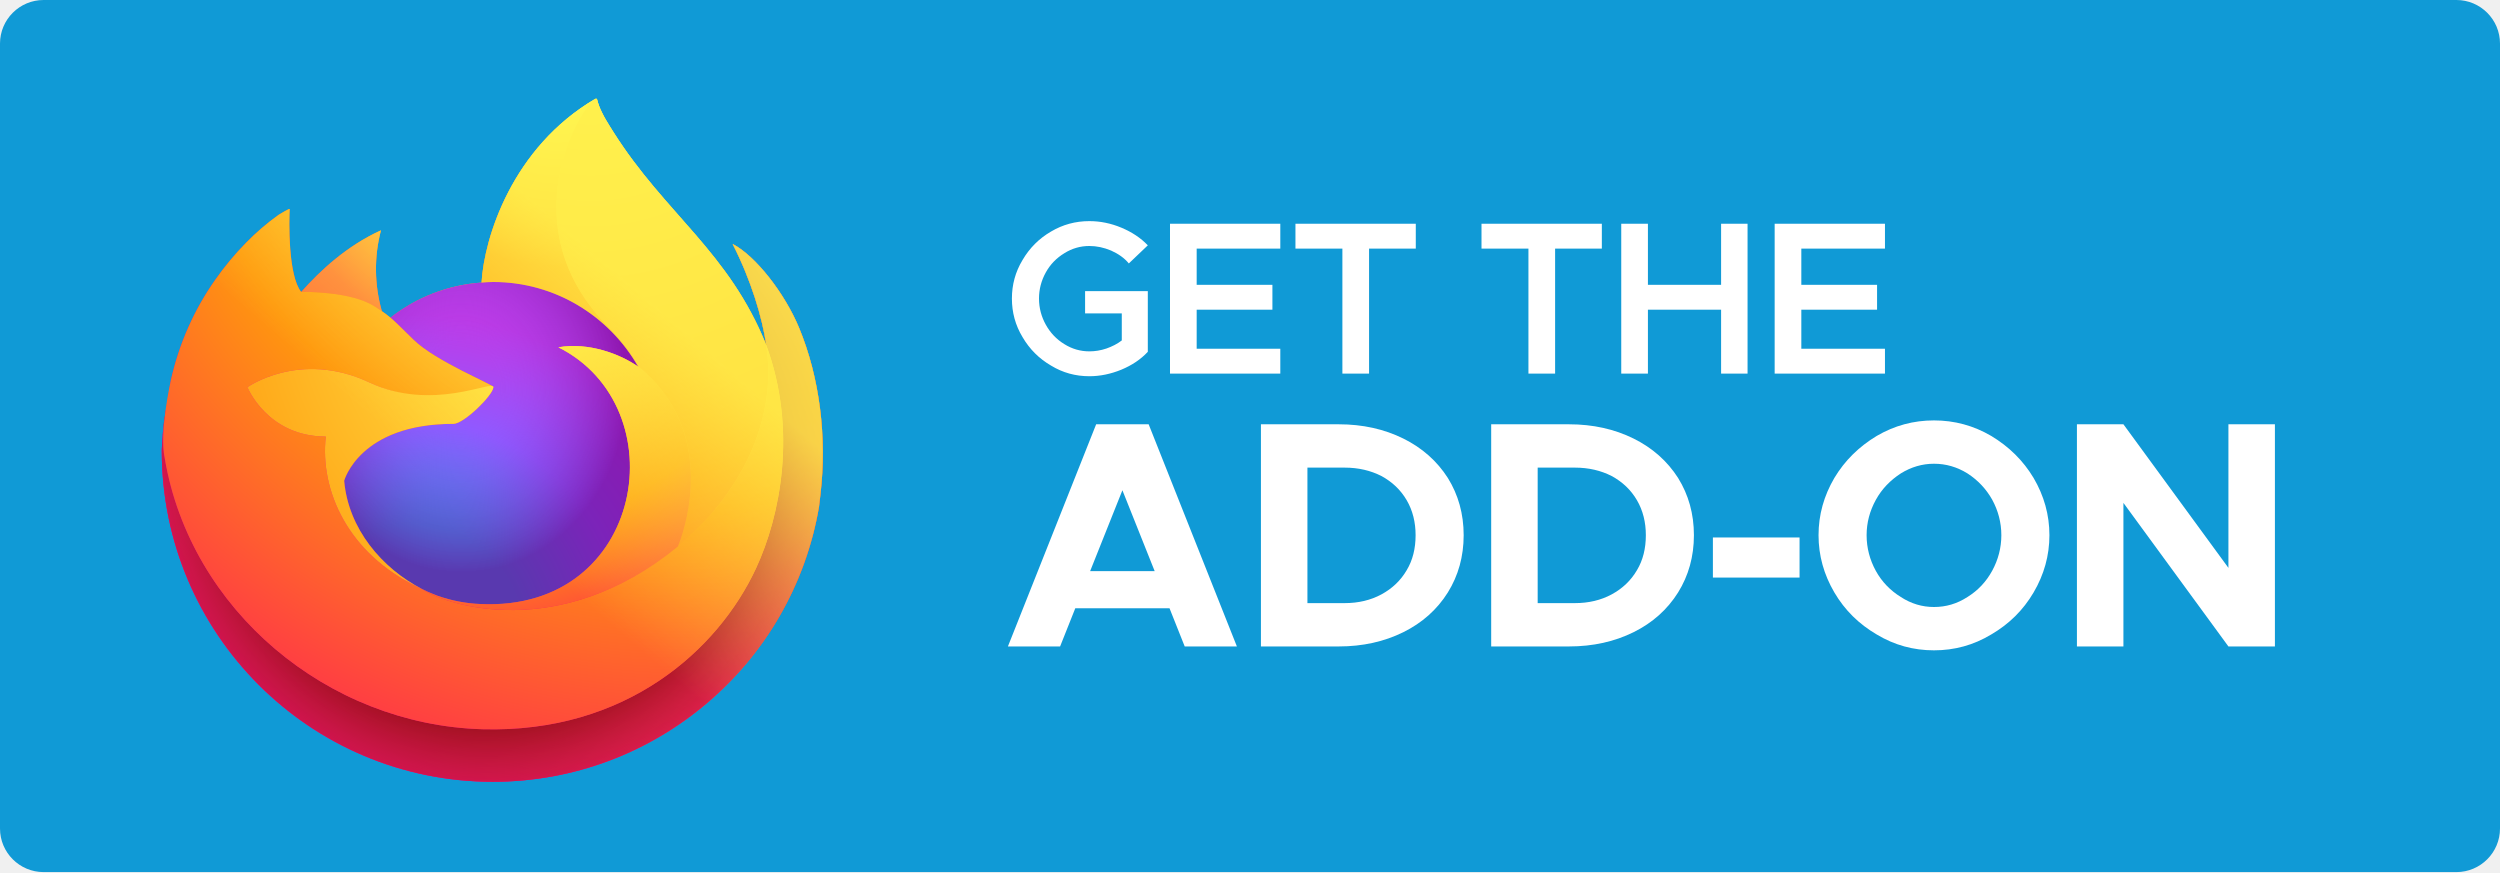
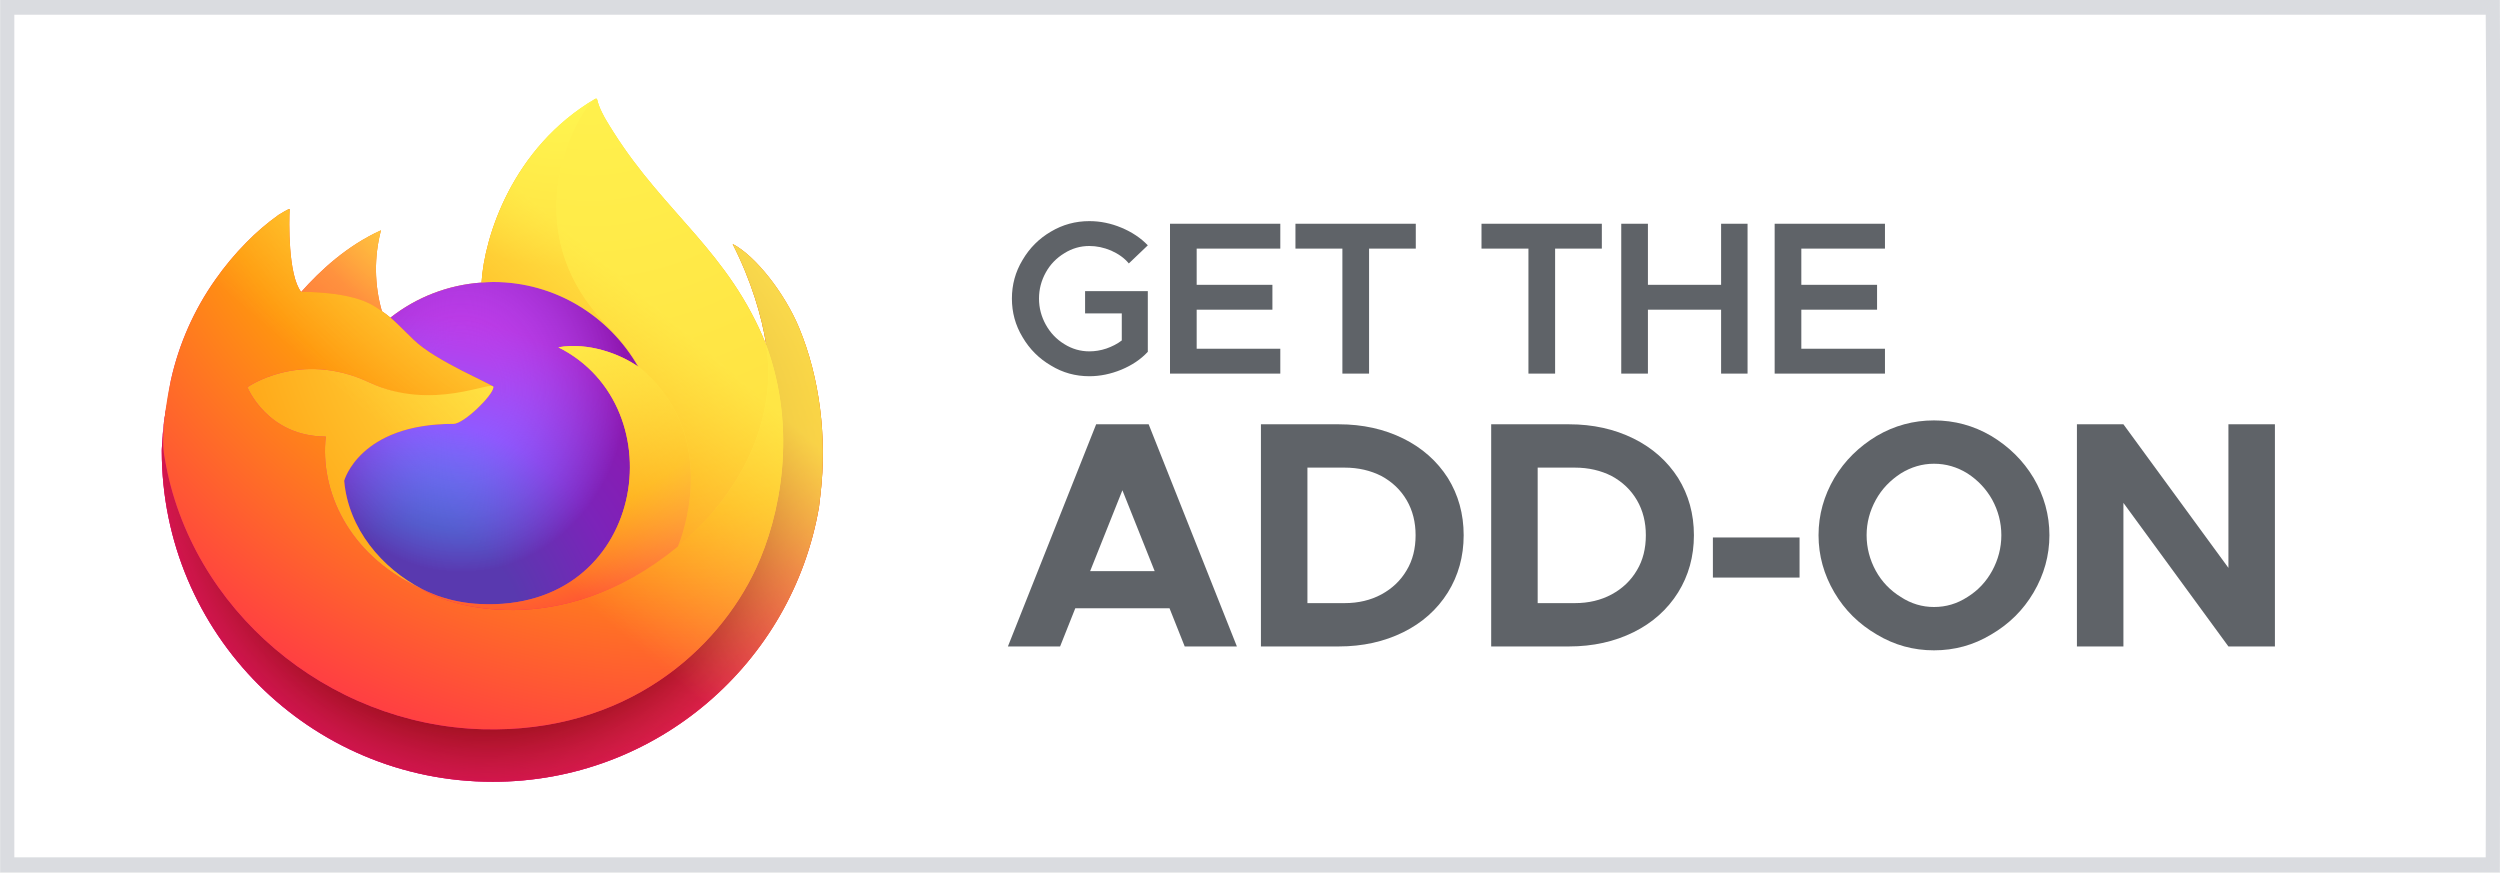
- <svg xmlns="http://www.w3.org/2000/svg" width="100%" height="100%" viewBox="0 0 172 60" version="1.1" xml:space="preserve" style="fill-rule:evenodd;clip-rule:evenodd;stroke-linejoin:round;stroke-miterlimit:2;">
+ <svg xmlns="http://www.w3.org/2000/svg" width="100%" height="100%" viewBox="0 0 172 60" version="1.1" xml:space="preserve" style="fill-rule:evenodd;clip-rule:evenodd;stroke-linejoin:round;stroke-miterlimit:2;" id="svg204">
  <g id="background" transform="matrix(1.02994,0,0,1.09091,-4.11976,-4.36364)">
-     <path d="M171,6.75C171,5.232 169.695,4 168.087,4L6.913,4C5.305,4 4,5.232 4,6.75L4,56.25C4,57.768 5.305,59 6.913,59L168.087,59C169.695,59 171,57.768 171,56.25L171,6.75Z" style="fill:rgb(16,154,214);" />
+     <path d="m 170.515,4.458 -166.029,0 0,54.083 H 170.515 c 0,0 0.136,-39.566 0,-54.083 z" style="fill:#ffffff;fill-opacity:1;stroke:#dadce0;stroke-width:0.943;stroke-linecap:square;stroke-linejoin:miter;stroke-miterlimit:2;stroke-dasharray:none;stroke-opacity:1" id="path2" />
  </g>
-   <g id="add-on" transform="matrix(1.03912,0,0,1.06245,-1.85987,-7.58422)">
-     <g transform="matrix(20.9407,0,0,20.9407,68,49)">
-       <path d="M0.584,0L0.536,-0.118L0.238,-0.118L0.19,0L0.025,0L0.304,-0.687L0.47,-0.687L0.749,0L0.584,0ZM0.285,-0.233L0.489,-0.233L0.387,-0.483L0.285,-0.233Z" style="fill:white;fill-rule:nonzero;" />
+   <g id="add-on" transform="matrix(1.03912,0,0,1.06245,-1.85987,-7.58422)" style="fill:#5f6368;fill-opacity:1">
+     <g transform="matrix(20.9407,0,0,20.9407,68,49)" id="g7" style="fill:#5f6368;fill-opacity:1">
+       <path d="M0.584,0L0.536,-0.118L0.238,-0.118L0.19,0L0.025,0L0.304,-0.687L0.47,-0.687L0.749,0L0.584,0ZM0.285,-0.233L0.489,-0.233L0.387,-0.483L0.285,-0.233Z" style="fill:#5f6368;fill-rule:nonzero;fill-opacity:1" id="path5" />
    </g>
-     <g transform="matrix(20.9407,0,0,20.9407,83.7893,49)">
-       <path d="M0.317,-0.687C0.393,-0.687 0.461,-0.672 0.521,-0.643C0.581,-0.614 0.628,-0.573 0.662,-0.521C0.695,-0.469 0.712,-0.41 0.712,-0.344C0.712,-0.278 0.695,-0.219 0.662,-0.167C0.628,-0.114 0.581,-0.073 0.521,-0.044C0.461,-0.015 0.393,0 0.317,0L0.071,0L0.071,-0.687L0.317,-0.687ZM0.336,-0.134C0.379,-0.134 0.418,-0.143 0.452,-0.161C0.486,-0.179 0.513,-0.204 0.532,-0.236C0.551,-0.267 0.56,-0.303 0.56,-0.344C0.56,-0.384 0.551,-0.42 0.532,-0.452C0.513,-0.484 0.486,-0.509 0.452,-0.527C0.418,-0.544 0.379,-0.553 0.336,-0.553L0.218,-0.553L0.218,-0.134L0.336,-0.134Z" style="fill:white;fill-rule:nonzero;" />
+     <g transform="matrix(20.9407,0,0,20.9407,83.7893,49)" id="g11" style="fill:#5f6368;fill-opacity:1">
+       <path d="M0.317,-0.687C0.393,-0.687 0.461,-0.672 0.521,-0.643C0.581,-0.614 0.628,-0.573 0.662,-0.521C0.695,-0.469 0.712,-0.41 0.712,-0.344C0.712,-0.278 0.695,-0.219 0.662,-0.167C0.628,-0.114 0.581,-0.073 0.521,-0.044C0.461,-0.015 0.393,0 0.317,0L0.071,0L0.071,-0.687L0.317,-0.687ZM0.336,-0.134C0.379,-0.134 0.418,-0.143 0.452,-0.161C0.486,-0.179 0.513,-0.204 0.532,-0.236C0.551,-0.267 0.56,-0.303 0.56,-0.344C0.56,-0.384 0.551,-0.42 0.532,-0.452C0.513,-0.484 0.486,-0.509 0.452,-0.527C0.418,-0.544 0.379,-0.553 0.336,-0.553L0.218,-0.553L0.218,-0.134L0.336,-0.134Z" style="fill:#5f6368;fill-rule:nonzero;fill-opacity:1" id="path9" />
    </g>
-     <g transform="matrix(20.9407,0,0,20.9407,99.0341,49)">
-       <path d="M0.317,-0.687C0.393,-0.687 0.461,-0.672 0.521,-0.643C0.581,-0.614 0.628,-0.573 0.662,-0.521C0.695,-0.469 0.712,-0.41 0.712,-0.344C0.712,-0.278 0.695,-0.219 0.662,-0.167C0.628,-0.114 0.581,-0.073 0.521,-0.044C0.461,-0.015 0.393,0 0.317,0L0.071,0L0.071,-0.687L0.317,-0.687ZM0.336,-0.134C0.379,-0.134 0.418,-0.143 0.452,-0.161C0.486,-0.179 0.513,-0.204 0.532,-0.236C0.551,-0.267 0.56,-0.303 0.56,-0.344C0.56,-0.384 0.551,-0.42 0.532,-0.452C0.513,-0.484 0.486,-0.509 0.452,-0.527C0.418,-0.544 0.379,-0.553 0.336,-0.553L0.218,-0.553L0.218,-0.134L0.336,-0.134Z" style="fill:white;fill-rule:nonzero;" />
+     <g transform="matrix(20.9407,0,0,20.9407,99.0341,49)" id="g15" style="fill:#5f6368;fill-opacity:1">
+       <path d="M0.317,-0.687C0.393,-0.687 0.461,-0.672 0.521,-0.643C0.581,-0.614 0.628,-0.573 0.662,-0.521C0.695,-0.469 0.712,-0.41 0.712,-0.344C0.712,-0.278 0.695,-0.219 0.662,-0.167C0.628,-0.114 0.581,-0.073 0.521,-0.044C0.461,-0.015 0.393,0 0.317,0L0.071,0L0.071,-0.687L0.317,-0.687ZM0.336,-0.134C0.379,-0.134 0.418,-0.143 0.452,-0.161C0.486,-0.179 0.513,-0.204 0.532,-0.236C0.551,-0.267 0.56,-0.303 0.56,-0.344C0.56,-0.384 0.551,-0.42 0.532,-0.452C0.513,-0.484 0.486,-0.509 0.452,-0.527C0.418,-0.544 0.379,-0.553 0.336,-0.553L0.218,-0.553L0.218,-0.134L0.336,-0.134Z" style="fill:#5f6368;fill-rule:nonzero;fill-opacity:1" id="path13" />
    </g>
-     <g transform="matrix(20.9407,0,0,20.9407,114.279,49)">
-       <rect x="0.044" y="-0.337" width="0.274" height="0.124" style="fill:white;fill-rule:nonzero;" />
+     <g transform="matrix(20.9407,0,0,20.9407,114.279,49)" id="g19" style="fill:#5f6368;fill-opacity:1">
+       <rect x="0.044" y="-0.337" width="0.274" height="0.124" style="fill:#5f6368;fill-rule:nonzero;fill-opacity:1" id="rect17" />
    </g>
-     <g transform="matrix(20.9407,0,0,20.9407,121.441,49)">
-       <path d="M0.401,0.012C0.336,0.012 0.276,-0.004 0.22,-0.037C0.164,-0.069 0.119,-0.112 0.086,-0.167C0.053,-0.222 0.036,-0.281 0.036,-0.344C0.036,-0.407 0.053,-0.466 0.086,-0.521C0.119,-0.575 0.164,-0.618 0.22,-0.651C0.276,-0.683 0.336,-0.699 0.401,-0.699C0.466,-0.699 0.526,-0.683 0.582,-0.651C0.638,-0.618 0.683,-0.575 0.716,-0.521C0.749,-0.466 0.766,-0.407 0.766,-0.344C0.766,-0.281 0.749,-0.222 0.716,-0.167C0.683,-0.112 0.638,-0.069 0.582,-0.037C0.526,-0.004 0.466,0.012 0.401,0.012ZM0.401,-0.122C0.439,-0.122 0.474,-0.132 0.507,-0.153C0.54,-0.173 0.566,-0.2 0.585,-0.234C0.604,-0.268 0.614,-0.305 0.614,-0.344C0.614,-0.383 0.604,-0.42 0.585,-0.454C0.566,-0.487 0.54,-0.514 0.507,-0.535C0.474,-0.555 0.439,-0.565 0.401,-0.565C0.364,-0.565 0.329,-0.555 0.296,-0.535C0.263,-0.514 0.236,-0.487 0.217,-0.453C0.198,-0.419 0.188,-0.383 0.188,-0.344C0.188,-0.305 0.198,-0.268 0.217,-0.234C0.236,-0.2 0.263,-0.173 0.296,-0.153C0.329,-0.132 0.364,-0.122 0.401,-0.122Z" style="fill:white;fill-rule:nonzero;" />
+     <g transform="matrix(20.9407,0,0,20.9407,121.441,49)" id="g23" style="fill:#5f6368;fill-opacity:1">
+       <path d="M0.401,0.012C0.336,0.012 0.276,-0.004 0.22,-0.037C0.164,-0.069 0.119,-0.112 0.086,-0.167C0.053,-0.222 0.036,-0.281 0.036,-0.344C0.036,-0.407 0.053,-0.466 0.086,-0.521C0.119,-0.575 0.164,-0.618 0.22,-0.651C0.276,-0.683 0.336,-0.699 0.401,-0.699C0.466,-0.699 0.526,-0.683 0.582,-0.651C0.638,-0.618 0.683,-0.575 0.716,-0.521C0.749,-0.466 0.766,-0.407 0.766,-0.344C0.766,-0.281 0.749,-0.222 0.716,-0.167C0.683,-0.112 0.638,-0.069 0.582,-0.037C0.526,-0.004 0.466,0.012 0.401,0.012ZM0.401,-0.122C0.439,-0.122 0.474,-0.132 0.507,-0.153C0.54,-0.173 0.566,-0.2 0.585,-0.234C0.604,-0.268 0.614,-0.305 0.614,-0.344C0.614,-0.383 0.604,-0.42 0.585,-0.454C0.566,-0.487 0.54,-0.514 0.507,-0.535C0.474,-0.555 0.439,-0.565 0.401,-0.565C0.364,-0.565 0.329,-0.555 0.296,-0.535C0.263,-0.514 0.236,-0.487 0.217,-0.453C0.198,-0.419 0.188,-0.383 0.188,-0.344C0.188,-0.305 0.198,-0.268 0.217,-0.234C0.236,-0.2 0.263,-0.173 0.296,-0.153C0.329,-0.132 0.364,-0.122 0.401,-0.122Z" style="fill:#5f6368;fill-rule:nonzero;fill-opacity:1" id="path21" />
    </g>
-     <g transform="matrix(20.9407,0,0,20.9407,137.816,49)">
-       <path d="M0.071,-0.687L0.218,-0.687L0.55,-0.243L0.55,-0.687L0.697,-0.687L0.697,0L0.55,0L0.218,-0.444L0.218,0L0.071,0L0.071,-0.687Z" style="fill:white;fill-rule:nonzero;" />
+     <g transform="matrix(20.9407,0,0,20.9407,137.816,49)" id="g27" style="fill:#5f6368;fill-opacity:1">
+       <path d="M0.071,-0.687L0.218,-0.687L0.55,-0.243L0.55,-0.687L0.697,-0.687L0.697,0L0.55,0L0.218,-0.444L0.218,0L0.071,0L0.071,-0.687Z" style="fill:#5f6368;fill-rule:nonzero;fill-opacity:1" id="path25" />
    </g>
  </g>
-   <g id="get-the" transform="matrix(0.808814,0,0,0.826975,13.1944,3.37585)">
-     <g transform="matrix(18.1486,0,0,18.1486,69,27)">
-       <path d="M0.385,-0.378L0.679,-0.378L0.679,-0.1C0.646,-0.065 0.604,-0.038 0.555,-0.018C0.505,0.002 0.455,0.012 0.405,0.012C0.34,0.012 0.28,-0.004 0.225,-0.037C0.169,-0.069 0.125,-0.112 0.092,-0.167C0.058,-0.222 0.042,-0.281 0.042,-0.344C0.042,-0.407 0.058,-0.466 0.092,-0.521C0.125,-0.576 0.169,-0.619 0.225,-0.651C0.28,-0.683 0.34,-0.699 0.405,-0.699C0.456,-0.699 0.506,-0.689 0.555,-0.669C0.604,-0.649 0.646,-0.622 0.679,-0.588L0.59,-0.505C0.569,-0.53 0.541,-0.549 0.507,-0.564C0.473,-0.578 0.439,-0.585 0.405,-0.585C0.363,-0.585 0.324,-0.574 0.288,-0.552C0.251,-0.53 0.222,-0.501 0.201,-0.464C0.18,-0.427 0.169,-0.387 0.169,-0.344C0.169,-0.301 0.18,-0.261 0.201,-0.224C0.222,-0.187 0.251,-0.157 0.288,-0.135C0.324,-0.113 0.363,-0.102 0.405,-0.102C0.431,-0.102 0.458,-0.106 0.485,-0.115C0.511,-0.124 0.536,-0.136 0.557,-0.152L0.557,-0.276L0.385,-0.276L0.385,-0.378Z" style="fill:white;fill-rule:nonzero;" />
+   <g id="get-the" transform="matrix(0.808814,0,0,0.826975,13.1944,3.37585)" style="fill:#5f6368;fill-opacity:1">
+     <g transform="matrix(18.1486,0,0,18.1486,69,27)" id="g32" style="fill:#5f6368;fill-opacity:1">
+       <path d="M0.385,-0.378L0.679,-0.378L0.679,-0.1C0.646,-0.065 0.604,-0.038 0.555,-0.018C0.505,0.002 0.455,0.012 0.405,0.012C0.34,0.012 0.28,-0.004 0.225,-0.037C0.169,-0.069 0.125,-0.112 0.092,-0.167C0.058,-0.222 0.042,-0.281 0.042,-0.344C0.042,-0.407 0.058,-0.466 0.092,-0.521C0.125,-0.576 0.169,-0.619 0.225,-0.651C0.28,-0.683 0.34,-0.699 0.405,-0.699C0.456,-0.699 0.506,-0.689 0.555,-0.669C0.604,-0.649 0.646,-0.622 0.679,-0.588L0.59,-0.505C0.569,-0.53 0.541,-0.549 0.507,-0.564C0.473,-0.578 0.439,-0.585 0.405,-0.585C0.363,-0.585 0.324,-0.574 0.288,-0.552C0.251,-0.53 0.222,-0.501 0.201,-0.464C0.18,-0.427 0.169,-0.387 0.169,-0.344C0.169,-0.301 0.18,-0.261 0.201,-0.224C0.222,-0.187 0.251,-0.157 0.288,-0.135C0.324,-0.113 0.363,-0.102 0.405,-0.102C0.431,-0.102 0.458,-0.106 0.485,-0.115C0.511,-0.124 0.536,-0.136 0.557,-0.152L0.557,-0.276L0.385,-0.276L0.385,-0.378Z" style="fill:#5f6368;fill-rule:nonzero;fill-opacity:1" id="path30" />
    </g>
-     <g transform="matrix(18.1486,0,0,18.1486,81.8855,27)">
-       <path d="M0.59,-0.573L0.198,-0.573L0.198,-0.407L0.553,-0.407L0.553,-0.293L0.198,-0.293L0.198,-0.114L0.59,-0.114L0.59,0L0.073,0L0.073,-0.687L0.59,-0.687L0.59,-0.573Z" style="fill:white;fill-rule:nonzero;" />
+     <g transform="matrix(18.1486,0,0,18.1486,81.8855,27)" id="g36" style="fill:#5f6368;fill-opacity:1">
+       <path d="M0.59,-0.573L0.198,-0.573L0.198,-0.407L0.553,-0.407L0.553,-0.293L0.198,-0.293L0.198,-0.114L0.59,-0.114L0.59,0L0.073,0L0.073,-0.687L0.59,-0.687L0.59,-0.573Z" style="fill:#5f6368;fill-rule:nonzero;fill-opacity:1" id="path34" />
    </g>
-     <g transform="matrix(18.1486,0,0,18.1486,93.2102,27)">
-       <path d="M0.257,-0.573L0.037,-0.573L0.037,-0.687L0.601,-0.687L0.601,-0.573L0.382,-0.573L0.382,0L0.257,0L0.257,-0.573Z" style="fill:white;fill-rule:nonzero;" />
+     <g transform="matrix(18.1486,0,0,18.1486,93.2102,27)" id="g40" style="fill:#5f6368;fill-opacity:1">
+       <path d="M0.257,-0.573L0.037,-0.573L0.037,-0.687L0.601,-0.687L0.601,-0.573L0.382,-0.573L0.382,0L0.257,0L0.257,-0.573Z" style="fill:#5f6368;fill-rule:nonzero;fill-opacity:1" id="path38" />
    </g>
-     <g transform="matrix(18.1486,0,0,18.1486,109.036,27)">
-       <path d="M0.257,-0.573L0.037,-0.573L0.037,-0.687L0.601,-0.687L0.601,-0.573L0.382,-0.573L0.382,0L0.257,0L0.257,-0.573Z" style="fill:white;fill-rule:nonzero;" />
+     <g transform="matrix(18.1486,0,0,18.1486,109.036,27)" id="g44" style="fill:#5f6368;fill-opacity:1">
+       <path d="M0.257,-0.573L0.037,-0.573L0.037,-0.687L0.601,-0.687L0.601,-0.573L0.382,-0.573L0.382,0L0.257,0L0.257,-0.573Z" style="fill:#5f6368;fill-rule:nonzero;fill-opacity:1" id="path42" />
    </g>
-     <g transform="matrix(18.1486,0,0,18.1486,120.27,27)">
-       <path d="M0.541,-0.687L0.665,-0.687L0.665,0L0.541,0L0.541,-0.293L0.198,-0.293L0.198,0L0.073,0L0.073,-0.687L0.198,-0.687L0.198,-0.407L0.541,-0.407L0.541,-0.687Z" style="fill:white;fill-rule:nonzero;" />
+     <g transform="matrix(18.1486,0,0,18.1486,120.27,27)" id="g48" style="fill:#5f6368;fill-opacity:1">
+       <path d="M0.541,-0.687L0.665,-0.687L0.665,0L0.541,0L0.541,-0.293L0.198,-0.293L0.198,0L0.073,0L0.073,-0.687L0.198,-0.687L0.198,-0.407L0.541,-0.407L0.541,-0.687Z" style="fill:#5f6368;fill-rule:nonzero;fill-opacity:1" id="path46" />
    </g>
-     <g transform="matrix(18.1486,0,0,18.1486,133.319,27)">
-       <path d="M0.59,-0.573L0.198,-0.573L0.198,-0.407L0.553,-0.407L0.553,-0.293L0.198,-0.293L0.198,-0.114L0.59,-0.114L0.59,0L0.073,0L0.073,-0.687L0.59,-0.687L0.59,-0.573Z" style="fill:white;fill-rule:nonzero;" />
+     <g transform="matrix(18.1486,0,0,18.1486,133.319,27)" id="g52" style="fill:#5f6368;fill-opacity:1">
+       <path d="M0.59,-0.573L0.198,-0.573L0.198,-0.407L0.553,-0.407L0.553,-0.293L0.198,-0.293L0.198,-0.114L0.59,-0.114L0.59,0L0.073,0L0.073,-0.687L0.59,-0.687L0.59,-0.573Z" style="fill:#5f6368;fill-rule:nonzero;fill-opacity:1" id="path50" />
    </g>
  </g>
  <g id="logo" transform="matrix(0.0947557,0,0,0.0947557,9.61379,6.7877)">
    <path id="shape-base" d="M478.711,166.353C468.266,141.229 447.111,114.105 430.499,105.532C444.019,132.037 451.844,158.625 454.834,178.468C454.834,178.507 454.849,178.604 454.881,178.868C427.706,111.135 381.627,83.823 344,24.355C342.1,21.348 340.195,18.333 338.339,15.155C337.394,13.532 336.511,11.873 335.693,10.183C334.13,7.165 332.924,3.975 332.1,0.677C332.112,0.355 331.873,0.074 331.554,0.033C331.407,-0.009 331.25,-0.009 331.103,0.033C331.069,0.045 331.019,0.084 330.983,0.098C330.93,0.119 330.863,0.167 330.807,0.198C330.834,0.162 330.89,0.081 330.907,0.062C270.537,35.418 250.057,100.823 248.175,133.546C224.071,135.203 201.016,144.087 182.033,159.034C180.045,157.355 177.967,155.786 175.808,154.334C170.331,135.171 170.098,114.885 175.134,95.602C150.446,106.843 131.244,124.612 117.284,140.302L117.173,140.302C107.646,128.235 108.318,88.429 108.861,80.118C108.747,79.603 101.754,83.748 100.838,84.373C92.431,90.374 84.572,97.107 77.352,104.493C69.136,112.825 61.63,121.827 54.91,131.406C54.91,131.418 54.903,131.432 54.899,131.444C54.899,131.431 54.906,131.418 54.91,131.406C39.457,153.305 28.496,178.051 22.663,204.211C22.548,204.732 22.451,205.272 22.339,205.797C21.887,207.913 20.259,218.497 19.974,220.797C19.952,220.974 19.942,221.144 19.921,221.321C17.816,232.264 16.513,243.346 16.021,254.478C16.021,254.888 15.996,255.294 15.996,255.705C16,388.418 123.6,496 256.324,496C375.189,496 473.884,409.712 493.206,296.37C493.613,293.294 493.939,290.202 494.298,287.099C499.075,245.889 493.768,202.574 478.711,166.353ZM201.716,354.447C202.84,354.984 203.896,355.571 205.05,356.086C205.098,356.119 205.164,356.156 205.213,356.186C204.038,355.624 202.873,355.045 201.716,354.447ZM454.9,178.927L454.868,178.694C454.88,178.779 454.895,178.868 454.908,178.953L454.9,178.927Z" style="fill:url(#_Linear1);fill-rule:nonzero;" />
    <path id="body-outer-ring" d="M478.711,166.353C468.266,141.229 447.111,114.105 430.499,105.532C444.019,132.037 451.844,158.625 454.834,178.468C454.834,178.41 454.845,178.516 454.87,178.694C454.882,178.779 454.897,178.868 454.91,178.953C477.585,240.423 465.232,302.931 447.431,341.128C419.892,400.228 353.216,460.798 248.855,457.844C136.1,454.651 36.766,370.988 18.223,261.41C14.844,244.13 18.223,235.356 19.923,221.326C17.852,232.142 17.063,235.266 16.023,254.483C16.023,254.893 15.998,255.299 15.998,255.71C16,388.418 123.6,496 256.324,496C375.189,496 473.884,409.712 493.206,296.37C493.613,293.294 493.939,290.202 494.298,287.099C499.075,245.889 493.768,202.574 478.711,166.353Z" style="fill:url(#_Radial2);fill-rule:nonzero;" />
    <path id="body-outer-ring-shadow" d="M478.711,166.353C468.266,141.229 447.111,114.105 430.499,105.532C444.019,132.037 451.844,158.625 454.834,178.468C454.834,178.41 454.845,178.516 454.87,178.694C454.882,178.779 454.897,178.868 454.91,178.953C477.585,240.423 465.232,302.931 447.431,341.128C419.892,400.228 353.216,460.798 248.855,457.844C136.1,454.651 36.766,370.988 18.223,261.41C14.844,244.13 18.223,235.356 19.923,221.326C17.852,232.142 17.063,235.266 16.023,254.483C16.023,254.893 15.998,255.299 15.998,255.71C16,388.418 123.6,496 256.324,496C375.189,496 473.884,409.712 493.206,296.37C493.613,293.294 493.939,290.202 494.298,287.099C499.075,245.889 493.768,202.574 478.711,166.353Z" style="fill:url(#_Radial3);fill-rule:nonzero;" />
    <path id="tail-tip" d="M361.922,194.6C362.446,194.968 362.922,195.334 363.415,195.7C357.384,184.996 349.873,175.195 341.105,166.588C266.4,91.892 321.516,4.626 330.811,0.194C330.838,0.158 330.894,0.077 330.911,0.058C270.541,35.414 250.061,100.819 248.179,133.542C250.979,133.348 253.771,133.113 256.621,133.113C301.672,133.113 340.91,157.883 361.922,194.6Z" style="fill:url(#_Radial4);fill-rule:nonzero;" />
    <path id="globe-base" d="M256.772,209.514C256.379,215.492 235.258,236.107 227.872,236.107C159.533,236.107 148.44,277.442 148.44,277.442C151.467,312.252 175.701,340.917 205.051,356.085C206.39,356.777 207.745,357.402 209.101,358.02C211.426,359.049 213.78,360.012 216.16,360.906C226.223,364.469 236.764,366.502 247.431,366.937C367.211,372.555 390.417,223.743 303.976,180.529C326.113,176.679 349.091,185.582 361.923,194.596C340.911,157.882 301.673,133.112 256.623,133.112C253.773,133.112 250.982,133.347 248.181,133.541C224.077,135.198 201.022,144.082 182.039,159.029C185.703,162.129 189.839,166.273 198.553,174.857C214.855,190.924 256.683,207.562 256.772,209.514Z" style="fill:url(#_Radial5);fill-rule:nonzero;" />
    <path id="globe-shadow" d="M256.772,209.514C256.379,215.492 235.258,236.107 227.872,236.107C159.533,236.107 148.44,277.442 148.44,277.442C151.467,312.252 175.701,340.917 205.051,356.085C206.39,356.777 207.745,357.402 209.101,358.02C211.426,359.049 213.78,360.012 216.16,360.906C226.223,364.469 236.764,366.502 247.431,366.937C367.211,372.555 390.417,223.743 303.976,180.529C326.113,176.679 349.091,185.582 361.923,194.596C340.911,157.882 301.673,133.112 256.623,133.112C253.773,133.112 250.982,133.347 248.181,133.541C224.077,135.198 201.022,144.082 182.039,159.029C185.703,162.129 189.839,166.273 198.553,174.857C214.855,190.924 256.683,207.562 256.772,209.514Z" style="fill:url(#_Radial6);fill-rule:nonzero;" />
    <path id="ear" d="M170.829,151.036C172.503,152.116 174.163,153.216 175.81,154.336C170.333,135.173 170.1,114.887 175.136,95.604C150.448,106.845 131.246,124.614 117.286,140.304C118.441,140.271 153.3,139.644 170.829,151.036Z" style="fill:url(#_Radial7);fill-rule:nonzero;" />
    <path id="body" d="M18.223,261.41C36.766,370.988 136.1,454.651 248.855,457.844C353.216,460.798 419.892,400.224 447.431,341.128C465.231,302.928 477.585,240.428 454.91,178.953L454.902,178.927L454.87,178.694C454.845,178.516 454.83,178.41 454.834,178.468C454.834,178.507 454.849,178.604 454.881,178.868C463.405,234.529 435.091,288.452 390.83,324.912L390.697,325.225C304.452,395.448 221.923,367.593 205.213,356.191C204.039,355.626 202.872,355.045 201.713,354.448C151.431,330.419 130.659,284.61 135.113,245.324C92.656,245.324 78.179,209.515 78.179,209.515C78.179,209.515 116.298,182.336 166.537,205.974C213.067,227.867 256.765,209.517 256.77,209.515C256.681,207.563 214.853,190.925 198.547,174.859C189.834,166.275 185.697,162.136 182.033,159.031C180.045,157.352 177.967,155.783 175.808,154.331C174.159,153.213 172.499,152.113 170.827,151.031C153.299,139.639 118.439,140.266 117.284,140.296L117.173,140.296C107.646,128.229 108.318,88.423 108.861,80.112C108.747,79.597 101.754,83.742 100.838,84.367C92.431,90.368 84.572,97.101 77.352,104.487C69.136,112.821 61.629,121.825 54.91,131.406C54.91,131.418 54.903,131.432 54.899,131.444C54.899,131.431 54.906,131.418 54.91,131.406C39.457,153.305 28.496,178.051 22.663,204.211C22.548,204.732 14.013,242.053 18.223,261.41Z" style="fill:url(#_Radial8);fill-rule:nonzero;" />
    <path id="tail-flame" d="M341.105,166.587C349.873,175.194 357.384,184.995 363.415,195.699C364.738,196.693 365.974,197.684 367.023,198.651C421.505,248.851 392.959,319.851 390.83,324.911C435.091,288.451 463.405,234.528 454.881,178.867C427.706,111.135 381.627,83.823 344,24.355C342.1,21.348 340.195,18.333 338.339,15.155C337.394,13.532 336.511,11.873 335.693,10.183C334.13,7.165 332.924,3.975 332.1,0.677C332.112,0.355 331.873,0.074 331.554,0.033C331.407,-0.009 331.25,-0.009 331.103,0.033C331.069,0.045 331.019,0.084 330.983,0.098C330.93,0.119 330.863,0.167 330.807,0.198C321.516,4.626 266.4,91.892 341.105,166.587Z" style="fill:url(#_Radial9);fill-rule:nonzero;" />
    <path id="tail-small" d="M367.023,198.651C365.974,197.684 364.738,196.693 363.415,195.699C362.926,195.331 362.446,194.965 361.922,194.599C349.09,185.585 326.112,176.682 303.975,180.532C390.416,223.746 367.21,372.558 247.43,366.94C236.763,366.505 226.222,364.472 216.159,360.909C213.779,360.014 211.425,359.052 209.1,358.023C207.744,357.405 206.389,356.78 205.05,356.088C205.098,356.121 205.164,356.158 205.213,356.188C221.923,367.588 304.452,395.445 390.697,325.222L390.83,324.909C392.959,319.855 421.505,248.852 367.023,198.651Z" style="fill:url(#_Radial10);fill-rule:nonzero;" />
    <path id="cheek-tufts" d="M148.439,277.443C148.439,277.443 159.532,236.108 227.871,236.108C235.259,236.108 256.38,215.493 256.771,209.515C257.162,203.537 213.071,227.867 166.538,205.974C116.299,182.336 78.18,209.515 78.18,209.515C78.18,209.515 92.657,245.324 135.114,245.324C130.661,284.61 151.433,330.424 201.714,354.448C202.838,354.985 203.894,355.572 205.048,356.087C175.7,340.918 151.466,312.253 148.439,277.443Z" style="fill:url(#_Radial11);fill-rule:nonzero;" />
    <path id="overlay-yellow" d="M478.711,166.353C468.266,141.229 447.111,114.105 430.499,105.532C444.019,132.037 451.844,158.625 454.834,178.468C454.834,178.507 454.849,178.604 454.881,178.868C427.706,111.135 381.627,83.823 344,24.355C342.1,21.348 340.195,18.333 338.339,15.155C337.394,13.532 336.511,11.873 335.693,10.183C334.13,7.165 332.924,3.975 332.1,0.677C332.112,0.355 331.873,0.074 331.554,0.033C331.407,-0.009 331.25,-0.009 331.103,0.033C331.069,0.045 331.019,0.084 330.983,0.098C330.93,0.119 330.863,0.167 330.807,0.198C330.834,0.162 330.89,0.081 330.907,0.062C270.537,35.418 250.057,100.823 248.175,133.546C250.975,133.352 253.767,133.117 256.617,133.117C301.67,133.117 340.908,157.887 361.917,194.601C349.085,185.587 326.107,176.684 303.97,180.534C390.411,223.748 367.205,372.56 247.425,366.942C236.758,366.507 226.217,364.474 216.154,360.911C213.774,360.016 211.42,359.054 209.095,358.025C207.739,357.407 206.384,356.782 205.045,356.09C205.093,356.123 205.159,356.16 205.208,356.19C204.034,355.625 202.867,355.044 201.708,354.447C202.832,354.984 203.888,355.571 205.042,356.086C175.692,340.918 151.458,312.253 148.431,277.443C148.431,277.443 159.524,236.108 227.863,236.108C235.251,236.108 256.372,215.493 256.763,209.515C256.674,207.563 214.846,190.925 198.54,174.859C189.827,166.275 185.69,162.136 182.026,159.031C180.038,157.352 177.96,155.783 175.801,154.331C170.324,135.168 170.091,114.882 175.127,95.599C150.439,106.84 131.237,124.609 117.277,140.299L117.166,140.299C107.639,128.232 108.311,88.426 108.854,80.115C108.74,79.6 101.747,83.745 100.831,84.37C92.424,90.371 84.565,97.104 77.345,104.49C69.132,112.823 61.627,121.826 54.91,131.406C54.91,131.418 54.903,131.432 54.899,131.444C54.899,131.431 54.906,131.418 54.91,131.406C39.457,153.305 28.496,178.051 22.663,204.211C22.548,204.732 22.451,205.272 22.339,205.797C21.887,207.913 19.853,218.65 19.569,220.953C19.547,221.13 19.59,220.777 19.569,220.953C17.714,232.048 16.531,243.245 16.025,254.483C16.025,254.893 16,255.299 16,255.71C16,388.418 123.6,496 256.324,496C375.189,496 473.884,409.712 493.206,296.37C493.613,293.294 493.939,290.202 494.298,287.099C499.075,245.889 493.768,202.574 478.711,166.353ZM454.87,178.694C454.882,178.779 454.897,178.868 454.91,178.953L454.902,178.927L454.87,178.694Z" style="fill:url(#_Linear12);fill-rule:nonzero;" />
  </g>
-   <defs>
+   <defs id="defs202">
    <linearGradient id="_Linear1" x1="0" y1="0" x2="1" y2="0" gradientUnits="userSpaceOnUse" gradientTransform="matrix(-373.683,384.895,-384.895,-373.683,434.799,76.8811)">
-       <stop offset="0" style="stop-color:rgb(255,244,79);stop-opacity:1" />
-       <stop offset="0.05" style="stop-color:rgb(255,244,79);stop-opacity:1" />
-       <stop offset="0.37" style="stop-color:rgb(255,152,14);stop-opacity:1" />
-       <stop offset="0.53" style="stop-color:rgb(255,54,71);stop-opacity:1" />
-       <stop offset="0.7" style="stop-color:rgb(227,21,135);stop-opacity:1" />
-       <stop offset="1" style="stop-color:rgb(227,21,135);stop-opacity:1" />
+       <stop offset="0" style="stop-color:rgb(255,244,79);stop-opacity:1" id="stop68" />
+       <stop offset="0.05" style="stop-color:rgb(255,244,79);stop-opacity:1" id="stop70" />
+       <stop offset="0.37" style="stop-color:rgb(255,152,14);stop-opacity:1" id="stop72" />
+       <stop offset="0.53" style="stop-color:rgb(255,54,71);stop-opacity:1" id="stop74" />
+       <stop offset="0.7" style="stop-color:rgb(227,21,135);stop-opacity:1" id="stop76" />
+       <stop offset="1" style="stop-color:rgb(227,21,135);stop-opacity:1" id="stop78" />
    </linearGradient>
    <radialGradient id="_Radial2" cx="0" cy="0" r="1" gradientUnits="userSpaceOnUse" gradientTransform="matrix(614.402,0,0,614.402,436.393,55.1616)">
-       <stop offset="0" style="stop-color:rgb(255,189,79);stop-opacity:1" />
-       <stop offset="0.13" style="stop-color:rgb(255,189,79);stop-opacity:1" />
-       <stop offset="0.28" style="stop-color:rgb(255,152,14);stop-opacity:1" />
-       <stop offset="0.47" style="stop-color:rgb(255,55,80);stop-opacity:1" />
-       <stop offset="0.78" style="stop-color:rgb(235,8,120);stop-opacity:1" />
-       <stop offset="0.86" style="stop-color:rgb(229,0,128);stop-opacity:1" />
-       <stop offset="1" style="stop-color:rgb(229,0,128);stop-opacity:1" />
+       <stop offset="0" style="stop-color:rgb(255,189,79);stop-opacity:1" id="stop81" />
+       <stop offset="0.13" style="stop-color:rgb(255,189,79);stop-opacity:1" id="stop83" />
+       <stop offset="0.28" style="stop-color:rgb(255,152,14);stop-opacity:1" id="stop85" />
+       <stop offset="0.47" style="stop-color:rgb(255,55,80);stop-opacity:1" id="stop87" />
+       <stop offset="0.78" style="stop-color:rgb(235,8,120);stop-opacity:1" id="stop89" />
+       <stop offset="0.86" style="stop-color:rgb(229,0,128);stop-opacity:1" id="stop91" />
+       <stop offset="1" style="stop-color:rgb(229,0,128);stop-opacity:1" id="stop93" />
    </radialGradient>
    <radialGradient id="_Radial3" cx="0" cy="0" r="1" gradientUnits="userSpaceOnUse" gradientTransform="matrix(614.402,0,0,614.402,251.689,262.119)">
-       <stop offset="0" style="stop-color:rgb(150,14,24);stop-opacity:1" />
-       <stop offset="0.3" style="stop-color:rgb(150,14,24);stop-opacity:1" />
-       <stop offset="0.35" style="stop-color:rgb(177,25,39);stop-opacity:0.74" />
-       <stop offset="0.43" style="stop-color:rgb(219,41,61);stop-opacity:0.34" />
-       <stop offset="0.5" style="stop-color:rgb(245,51,75);stop-opacity:0.09" />
-       <stop offset="0.53" style="stop-color:rgb(255,55,80);stop-opacity:0" />
-       <stop offset="1" style="stop-color:rgb(255,55,80);stop-opacity:0" />
+       <stop offset="0" style="stop-color:rgb(150,14,24);stop-opacity:1" id="stop96" />
+       <stop offset="0.3" style="stop-color:rgb(150,14,24);stop-opacity:1" id="stop98" />
+       <stop offset="0.35" style="stop-color:rgb(177,25,39);stop-opacity:0.74" id="stop100" />
+       <stop offset="0.43" style="stop-color:rgb(219,41,61);stop-opacity:0.34" id="stop102" />
+       <stop offset="0.5" style="stop-color:rgb(245,51,75);stop-opacity:0.09" id="stop104" />
+       <stop offset="0.53" style="stop-color:rgb(255,55,80);stop-opacity:0" id="stop106" />
+       <stop offset="1" style="stop-color:rgb(255,55,80);stop-opacity:0" id="stop108" />
    </radialGradient>
    <radialGradient id="_Radial4" cx="0" cy="0" r="1" gradientUnits="userSpaceOnUse" gradientTransform="matrix(273.899,0,0,273.899,303.492,-23.419)">
-       <stop offset="0" style="stop-color:rgb(255,244,79);stop-opacity:1" />
-       <stop offset="0.13" style="stop-color:rgb(255,244,79);stop-opacity:1" />
-       <stop offset="0.53" style="stop-color:rgb(255,152,14);stop-opacity:1" />
-       <stop offset="1" style="stop-color:rgb(255,152,14);stop-opacity:1" />
+       <stop offset="0" style="stop-color:rgb(255,244,79);stop-opacity:1" id="stop111" />
+       <stop offset="0.13" style="stop-color:rgb(255,244,79);stop-opacity:1" id="stop113" />
+       <stop offset="0.53" style="stop-color:rgb(255,152,14);stop-opacity:1" id="stop115" />
+       <stop offset="1" style="stop-color:rgb(255,152,14);stop-opacity:1" id="stop117" />
    </radialGradient>
    <radialGradient id="_Radial5" cx="0" cy="0" r="1" gradientUnits="userSpaceOnUse" gradientTransform="matrix(233.98,0,0,233.98,197.029,390.747)">
-       <stop offset="0" style="stop-color:rgb(58,142,230);stop-opacity:1" />
-       <stop offset="0.35" style="stop-color:rgb(58,142,230);stop-opacity:1" />
-       <stop offset="0.67" style="stop-color:rgb(144,89,255);stop-opacity:1" />
-       <stop offset="1" style="stop-color:rgb(193,57,230);stop-opacity:1" />
+       <stop offset="0" style="stop-color:rgb(58,142,230);stop-opacity:1" id="stop120" />
+       <stop offset="0.35" style="stop-color:rgb(58,142,230);stop-opacity:1" id="stop122" />
+       <stop offset="0.67" style="stop-color:rgb(144,89,255);stop-opacity:1" id="stop124" />
+       <stop offset="1" style="stop-color:rgb(193,57,230);stop-opacity:1" id="stop126" />
    </radialGradient>
    <radialGradient id="_Radial6" cx="0" cy="0" r="1" gradientUnits="userSpaceOnUse" gradientTransform="matrix(124.243,0,0,138.048,233.506,210.325)">
-       <stop offset="0" style="stop-color:rgb(144,89,255);stop-opacity:0" />
-       <stop offset="0.21" style="stop-color:rgb(144,89,255);stop-opacity:0" />
-       <stop offset="0.97" style="stop-color:rgb(110,0,139);stop-opacity:0.6" />
-       <stop offset="1" style="stop-color:rgb(110,0,139);stop-opacity:0.6" />
+       <stop offset="0" style="stop-color:rgb(144,89,255);stop-opacity:0" id="stop129" />
+       <stop offset="0.21" style="stop-color:rgb(144,89,255);stop-opacity:0" id="stop131" />
+       <stop offset="0.97" style="stop-color:rgb(110,0,139);stop-opacity:0.6" id="stop133" />
+       <stop offset="1" style="stop-color:rgb(110,0,139);stop-opacity:0.6" id="stop135" />
    </radialGradient>
    <radialGradient id="_Radial7" cx="0" cy="0" r="1" gradientUnits="userSpaceOnUse" gradientTransform="matrix(170.323,0,0,170.323,240.186,36.872)">
-       <stop offset="0" style="stop-color:rgb(255,226,38);stop-opacity:1" />
-       <stop offset="0.1" style="stop-color:rgb(255,226,38);stop-opacity:1" />
-       <stop offset="0.79" style="stop-color:rgb(255,113,57);stop-opacity:1" />
-       <stop offset="1" style="stop-color:rgb(255,113,57);stop-opacity:1" />
+       <stop offset="0" style="stop-color:rgb(255,226,38);stop-opacity:1" id="stop138" />
+       <stop offset="0.1" style="stop-color:rgb(255,226,38);stop-opacity:1" id="stop140" />
+       <stop offset="0.79" style="stop-color:rgb(255,113,57);stop-opacity:1" id="stop142" />
+       <stop offset="1" style="stop-color:rgb(255,113,57);stop-opacity:1" id="stop144" />
    </radialGradient>
    <radialGradient id="_Radial8" cx="0" cy="0" r="1" gradientUnits="userSpaceOnUse" gradientTransform="matrix(810.278,0,0,810.278,395.187,-74.863)">
-       <stop offset="0" style="stop-color:rgb(255,244,79);stop-opacity:1" />
-       <stop offset="0.11" style="stop-color:rgb(255,244,79);stop-opacity:1" />
-       <stop offset="0.46" style="stop-color:rgb(255,152,14);stop-opacity:1" />
-       <stop offset="0.72" style="stop-color:rgb(255,54,71);stop-opacity:1" />
-       <stop offset="0.9" style="stop-color:rgb(227,21,135);stop-opacity:1" />
-       <stop offset="1" style="stop-color:rgb(227,21,135);stop-opacity:1" />
+       <stop offset="0" style="stop-color:rgb(255,244,79);stop-opacity:1" id="stop147" />
+       <stop offset="0.11" style="stop-color:rgb(255,244,79);stop-opacity:1" id="stop149" />
+       <stop offset="0.46" style="stop-color:rgb(255,152,14);stop-opacity:1" id="stop151" />
+       <stop offset="0.72" style="stop-color:rgb(255,54,71);stop-opacity:1" id="stop153" />
+       <stop offset="0.9" style="stop-color:rgb(227,21,135);stop-opacity:1" id="stop155" />
+       <stop offset="1" style="stop-color:rgb(227,21,135);stop-opacity:1" id="stop157" />
    </radialGradient>
    <radialGradient id="_Radial9" cx="0" cy="0" r="1" gradientUnits="userSpaceOnUse" gradientTransform="matrix(1133.29,0,0,1133.29,327.452,-60.6219)">
-       <stop offset="0" style="stop-color:rgb(255,244,79);stop-opacity:1" />
-       <stop offset="0.3" style="stop-color:rgb(255,152,14);stop-opacity:1" />
-       <stop offset="0.57" style="stop-color:rgb(255,54,71);stop-opacity:1" />
-       <stop offset="0.74" style="stop-color:rgb(227,21,135);stop-opacity:1" />
-       <stop offset="1" style="stop-color:rgb(227,21,135);stop-opacity:1" />
+       <stop offset="0" style="stop-color:rgb(255,244,79);stop-opacity:1" id="stop160" />
+       <stop offset="0.3" style="stop-color:rgb(255,152,14);stop-opacity:1" id="stop162" />
+       <stop offset="0.57" style="stop-color:rgb(255,54,71);stop-opacity:1" id="stop164" />
+       <stop offset="0.74" style="stop-color:rgb(227,21,135);stop-opacity:1" id="stop166" />
+       <stop offset="1" style="stop-color:rgb(227,21,135);stop-opacity:1" id="stop168" />
    </radialGradient>
    <radialGradient id="_Radial10" cx="0" cy="0" r="1" gradientUnits="userSpaceOnUse" gradientTransform="matrix(465.218,0,0,465.218,241.932,98.1327)">
-       <stop offset="0" style="stop-color:rgb(255,244,79);stop-opacity:1" />
-       <stop offset="0.14" style="stop-color:rgb(255,244,79);stop-opacity:1" />
-       <stop offset="0.48" style="stop-color:rgb(255,152,14);stop-opacity:1" />
-       <stop offset="0.66" style="stop-color:rgb(255,54,71);stop-opacity:1" />
-       <stop offset="0.9" style="stop-color:rgb(227,21,135);stop-opacity:1" />
-       <stop offset="1" style="stop-color:rgb(227,21,135);stop-opacity:1" />
+       <stop offset="0" style="stop-color:rgb(255,244,79);stop-opacity:1" id="stop171" />
+       <stop offset="0.14" style="stop-color:rgb(255,244,79);stop-opacity:1" id="stop173" />
+       <stop offset="0.48" style="stop-color:rgb(255,152,14);stop-opacity:1" id="stop175" />
+       <stop offset="0.66" style="stop-color:rgb(255,54,71);stop-opacity:1" id="stop177" />
+       <stop offset="0.9" style="stop-color:rgb(227,21,135);stop-opacity:1" id="stop179" />
+       <stop offset="1" style="stop-color:rgb(227,21,135);stop-opacity:1" id="stop181" />
    </radialGradient>
    <radialGradient id="_Radial11" cx="0" cy="0" r="1" gradientUnits="userSpaceOnUse" gradientTransform="matrix(559.177,0,0,559.177,362.68,124.863)">
-       <stop offset="0" style="stop-color:rgb(255,244,79);stop-opacity:1" />
-       <stop offset="0.09" style="stop-color:rgb(255,244,79);stop-opacity:1" />
-       <stop offset="0.63" style="stop-color:rgb(255,152,14);stop-opacity:1" />
-       <stop offset="1" style="stop-color:rgb(255,152,14);stop-opacity:1" />
+       <stop offset="0" style="stop-color:rgb(255,244,79);stop-opacity:1" id="stop184" />
+       <stop offset="0.09" style="stop-color:rgb(255,244,79);stop-opacity:1" id="stop186" />
+       <stop offset="0.63" style="stop-color:rgb(255,152,14);stop-opacity:1" id="stop188" />
+       <stop offset="1" style="stop-color:rgb(255,152,14);stop-opacity:1" id="stop190" />
    </radialGradient>
    <linearGradient id="_Linear12" x1="0" y1="0" x2="1" y2="0" gradientUnits="userSpaceOnUse" gradientTransform="matrix(-297.6,347.199,-347.199,-297.6,400,69.4411)">
-       <stop offset="0" style="stop-color:rgb(255,244,79);stop-opacity:0.8" />
-       <stop offset="0.17" style="stop-color:rgb(255,244,79);stop-opacity:0.8" />
-       <stop offset="0.6" style="stop-color:rgb(255,244,79);stop-opacity:0" />
-       <stop offset="1" style="stop-color:rgb(255,244,79);stop-opacity:0" />
+       <stop offset="0" style="stop-color:rgb(255,244,79);stop-opacity:0.8" id="stop193" />
+       <stop offset="0.17" style="stop-color:rgb(255,244,79);stop-opacity:0.8" id="stop195" />
+       <stop offset="0.6" style="stop-color:rgb(255,244,79);stop-opacity:0" id="stop197" />
+       <stop offset="1" style="stop-color:rgb(255,244,79);stop-opacity:0" id="stop199" />
    </linearGradient>
  </defs>
</svg>
